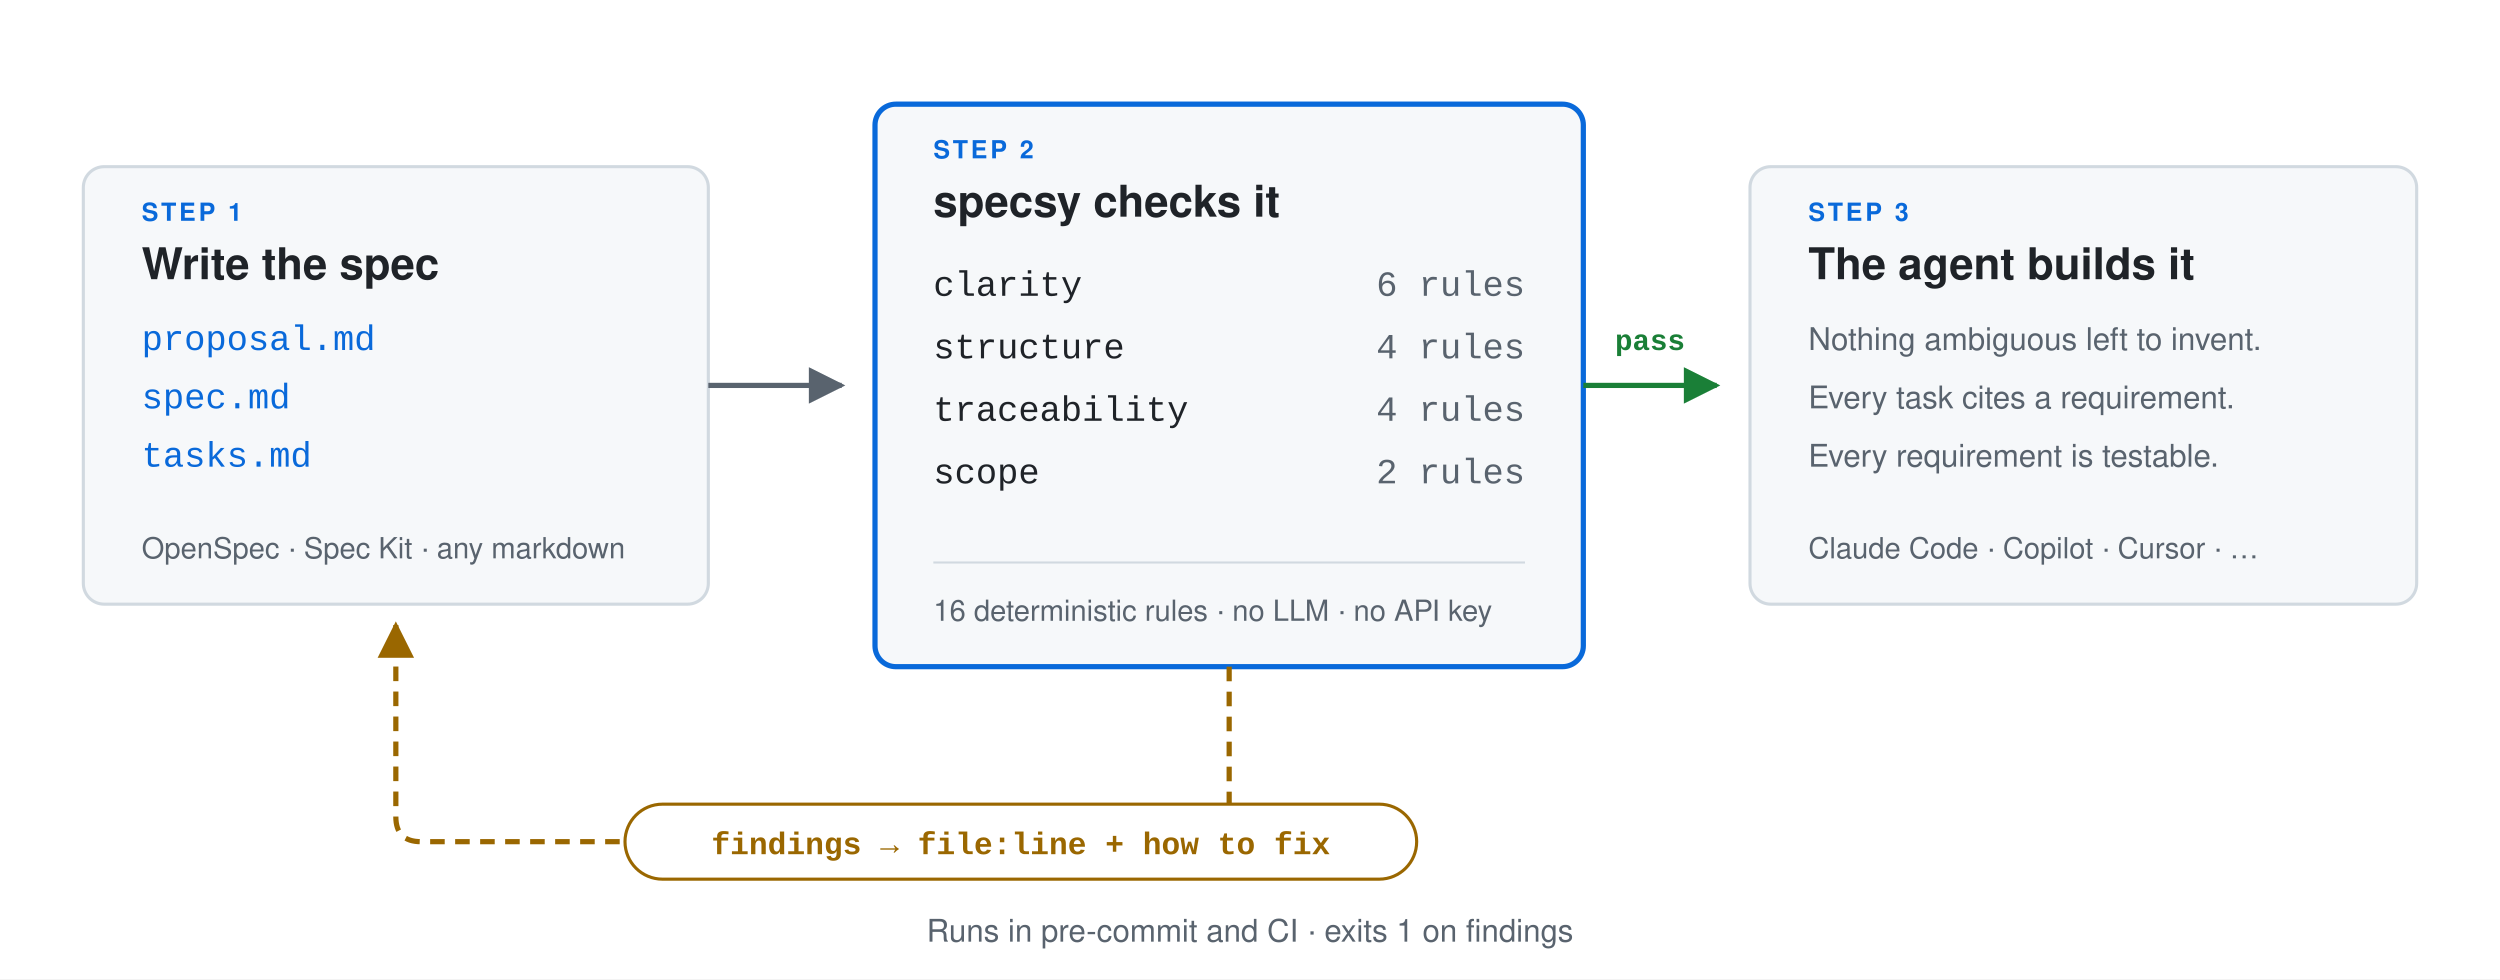
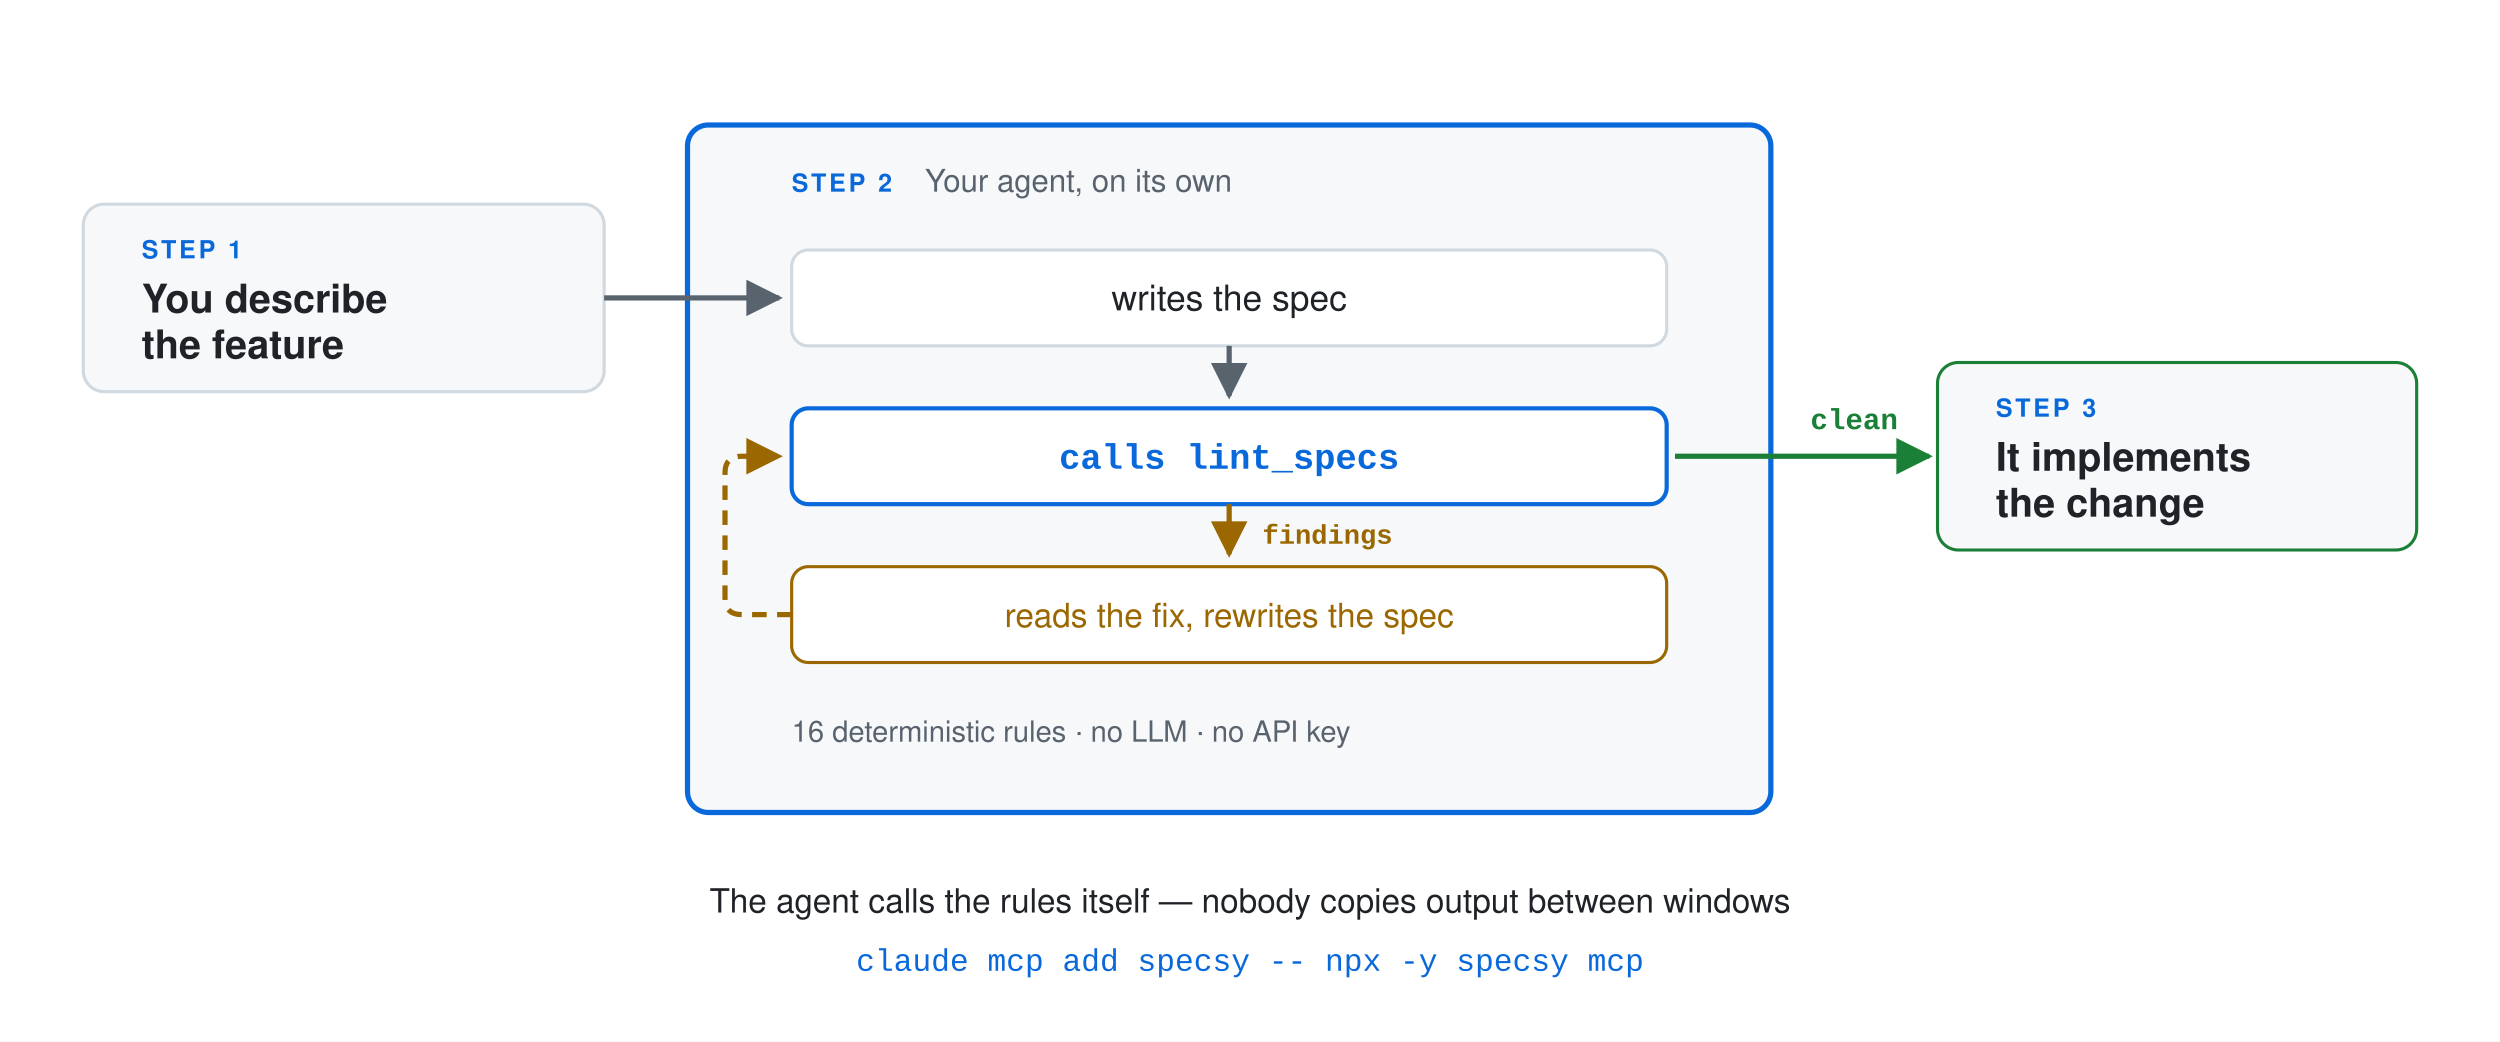
- <svg xmlns="http://www.w3.org/2000/svg" viewBox="0 0 1200 470" width="1200" height="470" role="img" aria-label="specsy workflow: write the spec, specsy checks it, then the agent implements it">
+ <svg xmlns="http://www.w3.org/2000/svg" viewBox="0 0 1200 500" width="1200" height="500" role="img" aria-label="The loop: you describe a feature, the agent writes a spec, lints it with specsy, fixes what it finds, and only then implements">
  <defs>
    <marker id="ah-g" viewBox="0 0 10 10" refX="9" refY="5" markerWidth="7" markerHeight="7" orient="auto">
      <path d="M 0 0 L 10 5 L 0 10 z" fill="#1a7f37" />
    </marker>
    <marker id="ah-m" viewBox="0 0 10 10" refX="9" refY="5" markerWidth="7" markerHeight="7" orient="auto">
      <path d="M 0 0 L 10 5 L 0 10 z" fill="#59636e" />
    </marker>
    <marker id="ah-a" viewBox="0 0 10 10" refX="9" refY="5" markerWidth="7" markerHeight="7" orient="auto">
      <path d="M 0 0 L 10 5 L 0 10 z" fill="#9a6700" />
    </marker>
+     <marker id="ah-b" viewBox="0 0 10 10" refX="9" refY="5" markerWidth="7" markerHeight="7" orient="auto">
+       <path d="M 0 0 L 10 5 L 0 10 z" fill="#0969da" />
+     </marker>
  </defs>
-   <rect x="0.0" y="0.0" width="1200.0" height="470.0" rx="0" fill="#ffffff" />
-   <rect x="40.0" y="80.0" width="300.0" height="210.0" rx="10" fill="#f6f8fa" stroke="#d1d9e0" stroke-width="1.5" />
-   <text x="68.0" y="106.0" font-family="-apple-system,BlinkMacSystemFont,Segoe UI,Helvetica,Arial,sans-serif" font-size="12" fill="#0969da" font-weight="700" letter-spacing="1.4">STEP 1</text>
-   <text x="68.0" y="134.0" font-family="-apple-system,BlinkMacSystemFont,Segoe UI,Helvetica,Arial,sans-serif" font-size="21" fill="#1f2328" font-weight="700">Write the spec</text>
-   <text x="68.0" y="168.0" font-family="ui-monospace,SFMono-Regular,SF Mono,Menlo,Consolas,Liberation Mono,monospace" font-size="17" fill="#0969da">proposal.md</text>
-   <text x="68.0" y="196.0" font-family="ui-monospace,SFMono-Regular,SF Mono,Menlo,Consolas,Liberation Mono,monospace" font-size="17" fill="#0969da">spec.md</text>
-   <text x="68.0" y="224.0" font-family="ui-monospace,SFMono-Regular,SF Mono,Menlo,Consolas,Liberation Mono,monospace" font-size="17" fill="#0969da">tasks.md</text>
-   <text x="68.0" y="268.0" font-family="-apple-system,BlinkMacSystemFont,Segoe UI,Helvetica,Arial,sans-serif" font-size="14" fill="#59636e">OpenSpec · Spec Kit · any markdown</text>
-   <rect x="420.0" y="50.0" width="340.0" height="270.0" rx="10" fill="#f6f8fa" stroke="#0969da" stroke-width="2.5" />
-   <text x="448.0" y="76.0" font-family="-apple-system,BlinkMacSystemFont,Segoe UI,Helvetica,Arial,sans-serif" font-size="12" fill="#0969da" font-weight="700" letter-spacing="1.4">STEP 2</text>
-   <text x="448.0" y="104.0" font-family="-apple-system,BlinkMacSystemFont,Segoe UI,Helvetica,Arial,sans-serif" font-size="21" fill="#1f2328" font-weight="700">specsy checks it</text>
-   <text x="448.0" y="142.0" font-family="ui-monospace,SFMono-Regular,SF Mono,Menlo,Consolas,Liberation Mono,monospace" font-size="17" fill="#1f2328">clarity</text>
-   <text x="732.0" y="142.0" font-family="ui-monospace,SFMono-Regular,SF Mono,Menlo,Consolas,Liberation Mono,monospace" font-size="17" fill="#59636e" text-anchor="end">6 rules</text>
-   <text x="448.0" y="172.0" font-family="ui-monospace,SFMono-Regular,SF Mono,Menlo,Consolas,Liberation Mono,monospace" font-size="17" fill="#1f2328">structure</text>
-   <text x="732.0" y="172.0" font-family="ui-monospace,SFMono-Regular,SF Mono,Menlo,Consolas,Liberation Mono,monospace" font-size="17" fill="#59636e" text-anchor="end">4 rules</text>
-   <text x="448.0" y="202.0" font-family="ui-monospace,SFMono-Regular,SF Mono,Menlo,Consolas,Liberation Mono,monospace" font-size="17" fill="#1f2328">traceability</text>
-   <text x="732.0" y="202.0" font-family="ui-monospace,SFMono-Regular,SF Mono,Menlo,Consolas,Liberation Mono,monospace" font-size="17" fill="#59636e" text-anchor="end">4 rules</text>
-   <text x="448.0" y="232.0" font-family="ui-monospace,SFMono-Regular,SF Mono,Menlo,Consolas,Liberation Mono,monospace" font-size="17" fill="#1f2328">scope</text>
-   <text x="732.0" y="232.0" font-family="ui-monospace,SFMono-Regular,SF Mono,Menlo,Consolas,Liberation Mono,monospace" font-size="17" fill="#59636e" text-anchor="end">2 rules</text>
-   <line x1="448" y1="270" x2="732" y2="270" stroke="#d1d9e0" stroke-width="1" />
-   <text x="448.0" y="298.0" font-family="-apple-system,BlinkMacSystemFont,Segoe UI,Helvetica,Arial,sans-serif" font-size="14" fill="#59636e">16 deterministic rules · no LLM · no API key</text>
-   <rect x="840.0" y="80.0" width="320.0" height="210.0" rx="10" fill="#f6f8fa" stroke="#d1d9e0" stroke-width="1.5" />
-   <text x="868.0" y="106.0" font-family="-apple-system,BlinkMacSystemFont,Segoe UI,Helvetica,Arial,sans-serif" font-size="12" fill="#0969da" font-weight="700" letter-spacing="1.4">STEP 3</text>
-   <text x="868.0" y="134.0" font-family="-apple-system,BlinkMacSystemFont,Segoe UI,Helvetica,Arial,sans-serif" font-size="21" fill="#1f2328" font-weight="700">The agent builds it</text>
-   <text x="868.0" y="168.0" font-family="-apple-system,BlinkMacSystemFont,Segoe UI,Helvetica,Arial,sans-serif" font-size="15" fill="#59636e">Nothing ambiguous left to invent.</text>
-   <text x="868.0" y="196.0" font-family="-apple-system,BlinkMacSystemFont,Segoe UI,Helvetica,Arial,sans-serif" font-size="15" fill="#59636e">Every task cites a requirement.</text>
-   <text x="868.0" y="224.0" font-family="-apple-system,BlinkMacSystemFont,Segoe UI,Helvetica,Arial,sans-serif" font-size="15" fill="#59636e">Every requirement is testable.</text>
-   <text x="868.0" y="268.0" font-family="-apple-system,BlinkMacSystemFont,Segoe UI,Helvetica,Arial,sans-serif" font-size="14" fill="#59636e">Claude Code · Copilot · Cursor · …</text>
-   <line x1="340" y1="185" x2="404" y2="185" stroke="#59636e" stroke-width="2.5" marker-end="url(#ah-m)" />
-   <line x1="760" y1="185" x2="824" y2="185" stroke="#1a7f37" stroke-width="2.5" marker-end="url(#ah-g)" />
-   <text x="792.0" y="168.0" font-family="ui-monospace,SFMono-Regular,SF Mono,Menlo,Consolas,Liberation Mono,monospace" font-size="14" fill="#1a7f37" font-weight="600" text-anchor="middle">pass</text>
-   <path d="M 590 320 L 590 392 Q 590 404 578 404 L 202 404 Q 190 404 190 392 L 190 300" fill="none" stroke="#9a6700" stroke-width="2.5" stroke-dasharray="7 5" marker-end="url(#ah-a)" />
-   <rect x="300.0" y="386.0" width="380.0" height="36.0" rx="18" fill="#ffffff" stroke="#9a6700" stroke-width="1.5" />
-   <text x="490.0" y="410.0" font-family="ui-monospace,SFMono-Regular,SF Mono,Menlo,Consolas,Liberation Mono,monospace" font-size="15" fill="#9a6700" font-weight="600" text-anchor="middle">findings → file:line + how to fix</text>
-   <text x="600.0" y="452.0" font-family="-apple-system,BlinkMacSystemFont,Segoe UI,Helvetica,Arial,sans-serif" font-size="15" fill="#59636e" text-anchor="middle">Runs in pre-commit and CI · exits 1 on findings</text>
+   <rect x="0.0" y="0.0" width="1200.0" height="500.0" rx="0" fill="#ffffff" />
+   <rect x="40.0" y="98.0" width="250.0" height="90.0" rx="10" fill="#f6f8fa" stroke="#d1d9e0" stroke-width="1.5" />
+   <text x="68.0" y="124.0" font-family="-apple-system,BlinkMacSystemFont,Segoe UI,Helvetica,Arial,sans-serif" font-size="12" fill="#0969da" font-weight="700" letter-spacing="1.4">STEP 1</text>
+   <text x="68.0" y="150.0" font-family="-apple-system,BlinkMacSystemFont,Segoe UI,Helvetica,Arial,sans-serif" font-size="19" fill="#1f2328" font-weight="700">You describe</text>
+   <text x="68.0" y="172.0" font-family="-apple-system,BlinkMacSystemFont,Segoe UI,Helvetica,Arial,sans-serif" font-size="19" fill="#1f2328" font-weight="700">the feature</text>
+   <rect x="330.0" y="60.0" width="520.0" height="330.0" rx="10" fill="#f6f8fa" stroke="#0969da" stroke-width="2.5" />
+   <text x="380.0" y="92.0" font-family="-apple-system,BlinkMacSystemFont,Segoe UI,Helvetica,Arial,sans-serif" font-size="12" fill="#0969da" font-weight="700" letter-spacing="1.4">STEP 2</text>
+   <text x="444.0" y="92.0" font-family="-apple-system,BlinkMacSystemFont,Segoe UI,Helvetica,Arial,sans-serif" font-size="15" fill="#59636e">Your agent, on its own</text>
+   <rect x="380.0" y="120.0" width="420.0" height="46.0" rx="8" fill="#ffffff" stroke="#d1d9e0" stroke-width="1.5" />
+   <text x="590.0" y="149.0" font-family="-apple-system,BlinkMacSystemFont,Segoe UI,Helvetica,Arial,sans-serif" font-size="17" fill="#1f2328" text-anchor="middle">writes the spec</text>
+   <rect x="380.0" y="196.0" width="420.0" height="46.0" rx="8" fill="#ffffff" stroke="#0969da" stroke-width="2" />
+   <text x="590.0" y="225.0" font-family="ui-monospace,SFMono-Regular,SF Mono,Menlo,Consolas,Liberation Mono,monospace" font-size="17" fill="#0969da" font-weight="600" text-anchor="middle">calls lint_specs</text>
+   <rect x="380.0" y="272.0" width="420.0" height="46.0" rx="8" fill="#ffffff" stroke="#9a6700" stroke-width="1.5" />
+   <text x="590.0" y="301.0" font-family="-apple-system,BlinkMacSystemFont,Segoe UI,Helvetica,Arial,sans-serif" font-size="16" fill="#9a6700" text-anchor="middle">reads the fix, rewrites the spec</text>
+   <line x1="590" y1="166" x2="590" y2="190" stroke="#59636e" stroke-width="2.5" marker-end="url(#ah-m)" />
+   <line x1="590" y1="242" x2="590" y2="266" stroke="#9a6700" stroke-width="2.5" marker-end="url(#ah-a)" />
+   <text x="606.0" y="261.0" font-family="ui-monospace,SFMono-Regular,SF Mono,Menlo,Consolas,Liberation Mono,monospace" font-size="13" fill="#9a6700" font-weight="600">findings</text>
+   <path d="M 380 295 L 356 295 Q 348 295 348 287 L 348 227 Q 348 219 356 219 L 374 219" fill="none" stroke="#9a6700" stroke-width="2.5" stroke-dasharray="7 5" marker-end="url(#ah-a)" />
+   <text x="380.0" y="356.0" font-family="-apple-system,BlinkMacSystemFont,Segoe UI,Helvetica,Arial,sans-serif" font-size="14" fill="#59636e">16 deterministic rules · no LLM · no API key</text>
+   <rect x="930.0" y="174.0" width="230.0" height="90.0" rx="10" fill="#f6f8fa" stroke="#1a7f37" stroke-width="1.5" />
+   <text x="958.0" y="200.0" font-family="-apple-system,BlinkMacSystemFont,Segoe UI,Helvetica,Arial,sans-serif" font-size="12" fill="#0969da" font-weight="700" letter-spacing="1.4">STEP 3</text>
+   <text x="958.0" y="226.0" font-family="-apple-system,BlinkMacSystemFont,Segoe UI,Helvetica,Arial,sans-serif" font-size="19" fill="#1f2328" font-weight="700">It implements</text>
+   <text x="958.0" y="248.0" font-family="-apple-system,BlinkMacSystemFont,Segoe UI,Helvetica,Arial,sans-serif" font-size="19" fill="#1f2328" font-weight="700">the change</text>
+   <line x1="290" y1="143" x2="374" y2="143" stroke="#59636e" stroke-width="2.5" marker-end="url(#ah-m)" />
+   <line x1="804" y1="219" x2="926" y2="219" stroke="#1a7f37" stroke-width="2.5" marker-end="url(#ah-g)" />
+   <text x="890.0" y="206.0" font-family="ui-monospace,SFMono-Regular,SF Mono,Menlo,Consolas,Liberation Mono,monospace" font-size="14" fill="#1a7f37" font-weight="600" text-anchor="middle">clean</text>
+   <text x="600.0" y="438.0" font-family="-apple-system,BlinkMacSystemFont,Segoe UI,Helvetica,Arial,sans-serif" font-size="16" fill="#1f2328" text-anchor="middle">The agent calls the rules itself — nobody copies output between windows</text>
+   <text x="600.0" y="466.0" font-family="ui-monospace,SFMono-Regular,SF Mono,Menlo,Consolas,Liberation Mono,monospace" font-size="15" fill="#0969da" text-anchor="middle">claude mcp add specsy -- npx -y specsy mcp</text>
</svg>
